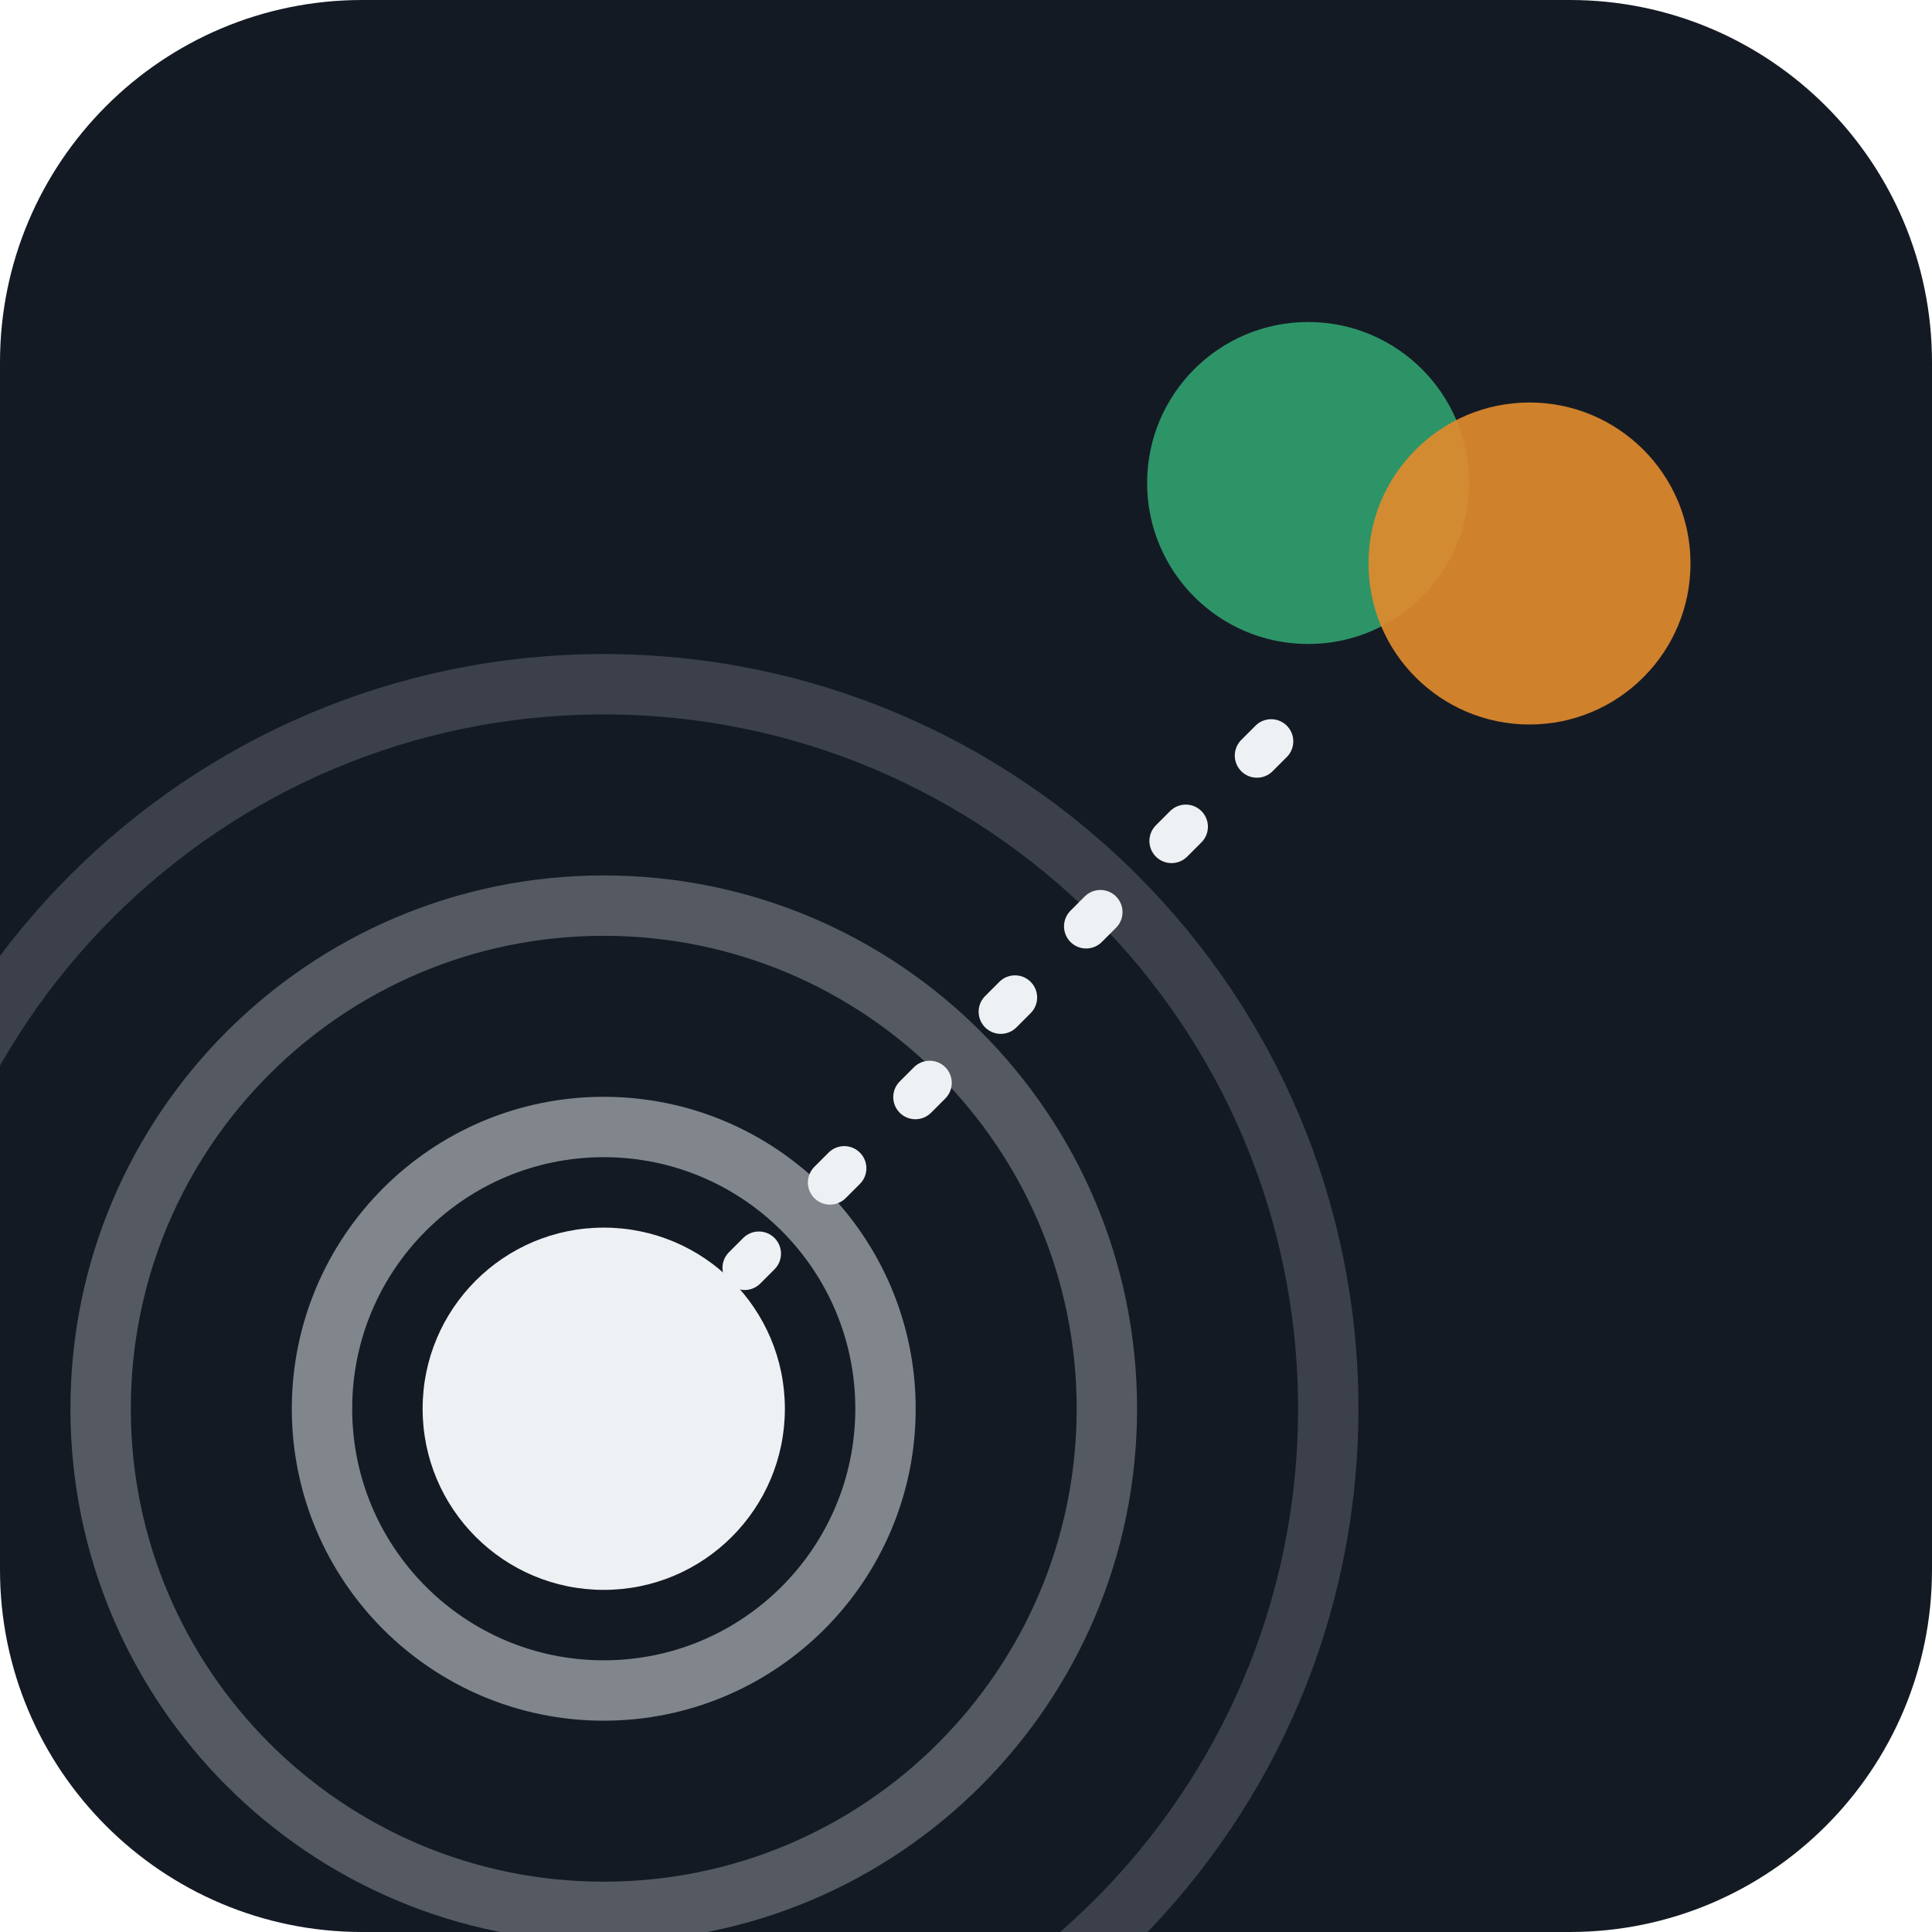
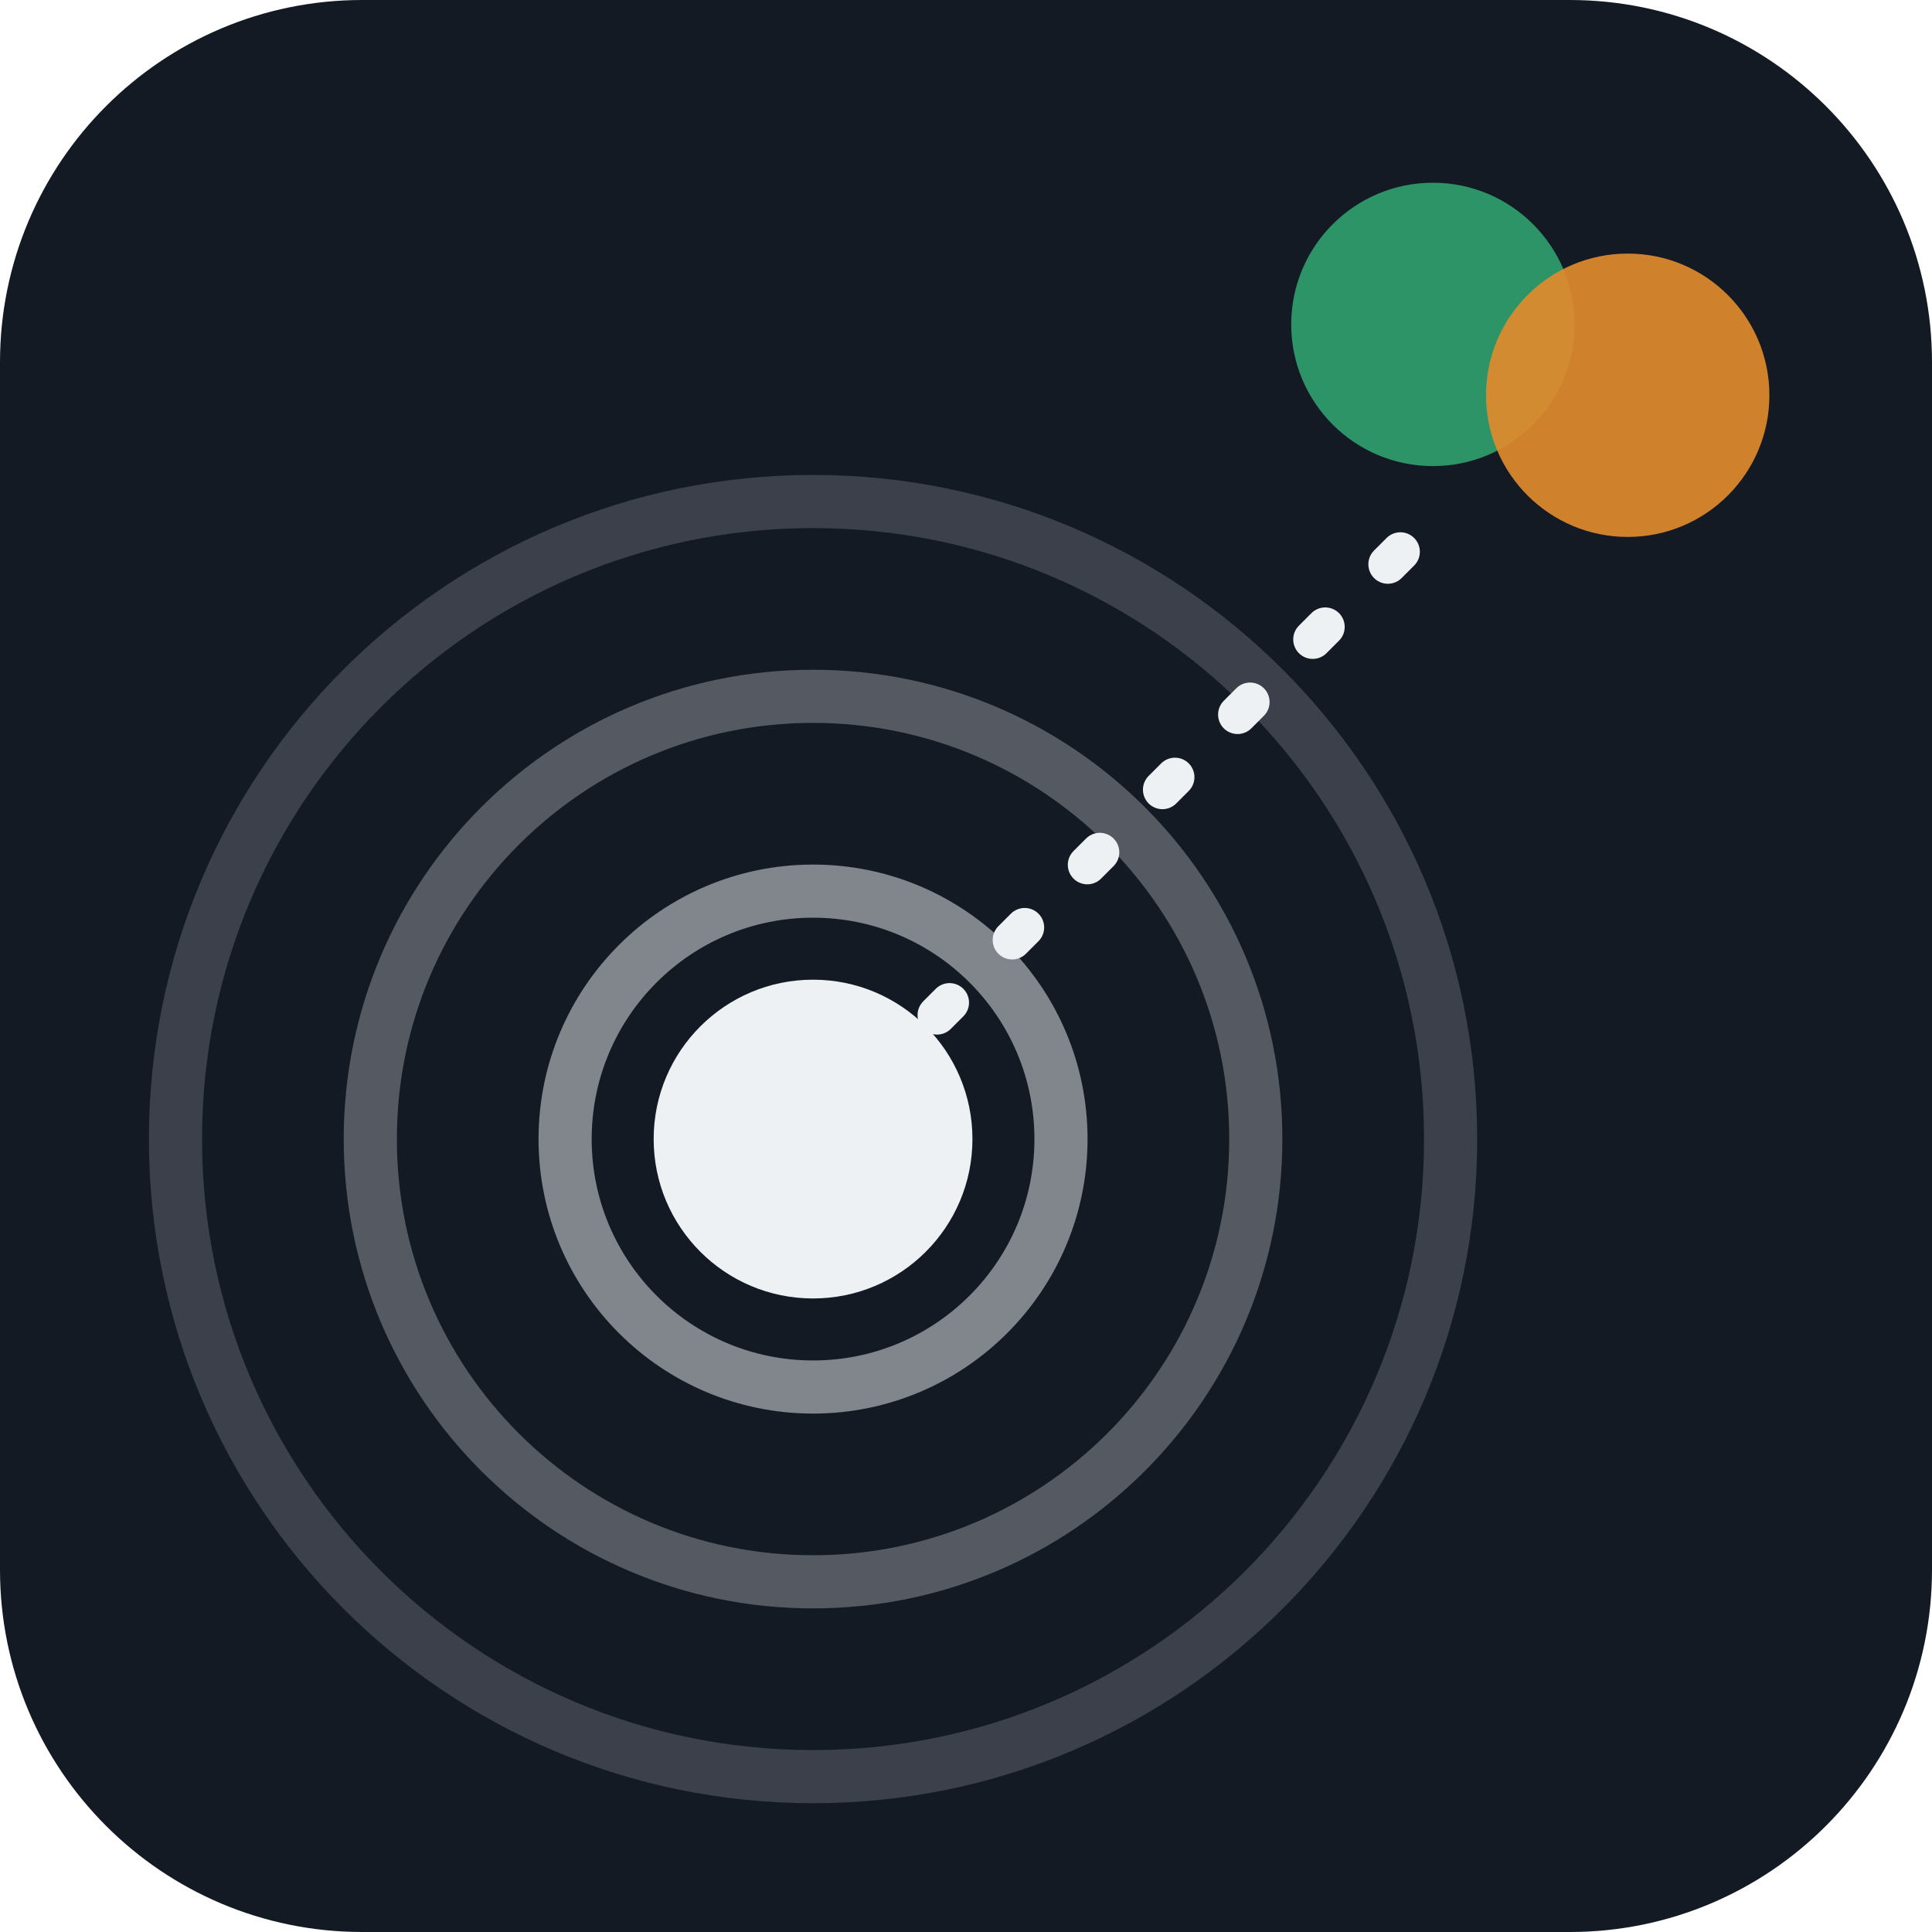
<svg xmlns="http://www.w3.org/2000/svg" viewBox="0 0 96 96">
-   <defs>
-     <clipPath id="chip-4thealthplus">
-       <rect x="0" y="0" width="96" height="96" rx="18" />
-     </clipPath>
-   </defs>
  <rect width="96" height="96" rx="18" fill="#141a24" />
-   <g clip-path="url(#chip-4thealthplus)">
+   <g transform="translate(14 -5) scale(0.88)">
    <circle cx="30" cy="70" r="36" stroke="#eef1f4" stroke-width="3" opacity=".18" fill="none" />
    <circle cx="30" cy="70" r="25" stroke="#eef1f4" stroke-width="3" opacity=".3" fill="none" />
    <circle cx="30" cy="70" r="14" stroke="#eef1f4" stroke-width="3" opacity=".5" fill="none" />
    <circle cx="30" cy="70" r="9" fill="#eef1f4" />
    <line x1="37" y1="63" x2="64" y2="36" stroke="#eef1f4" stroke-width="2.2" stroke-dasharray="1 5" stroke-linecap="round" />
    <circle cx="65" cy="24" r="8" fill="#2f9e6e" opacity=".92" />
    <circle cx="76" cy="28" r="8" fill="#e08a2c" opacity=".92" />
  </g>
</svg>
